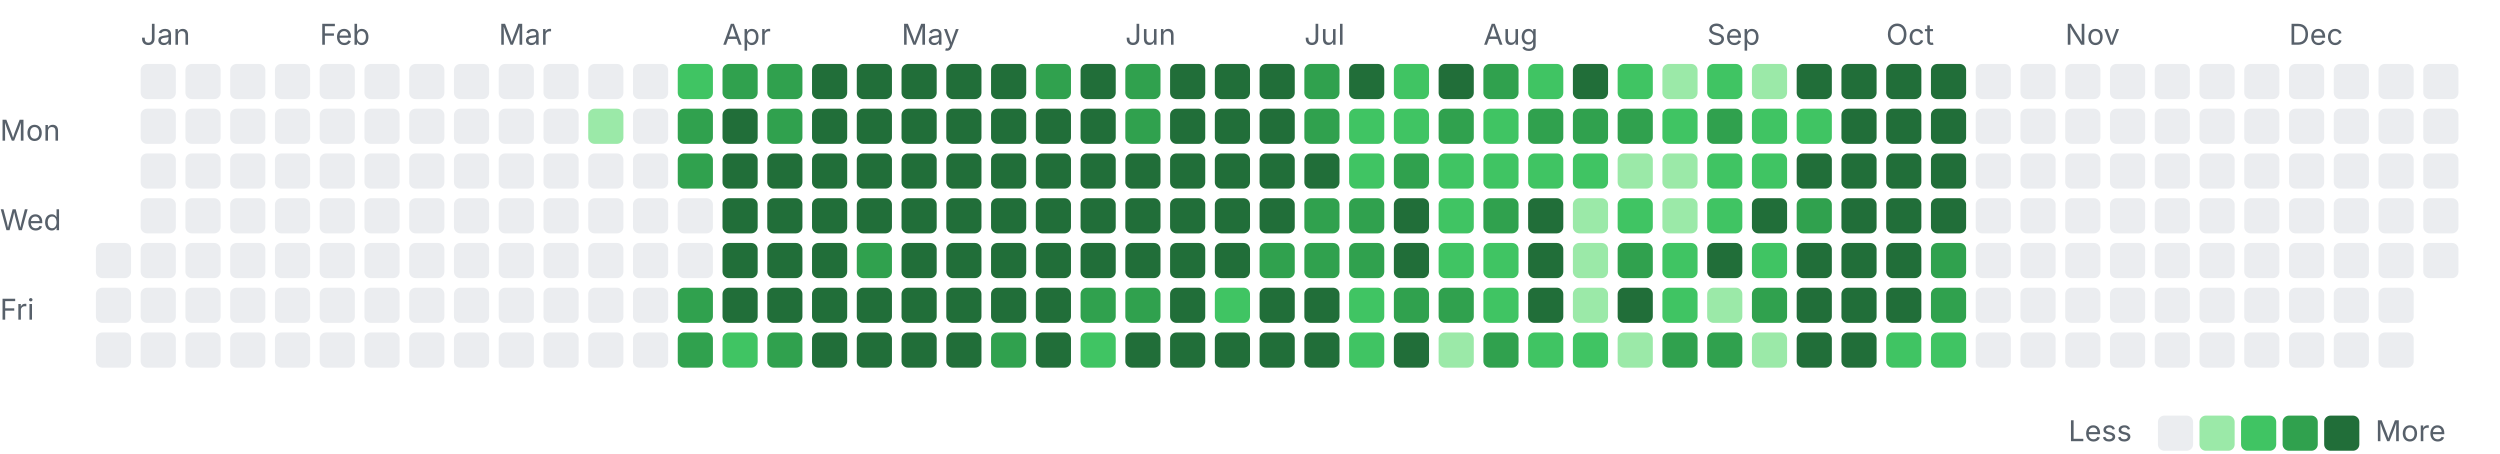
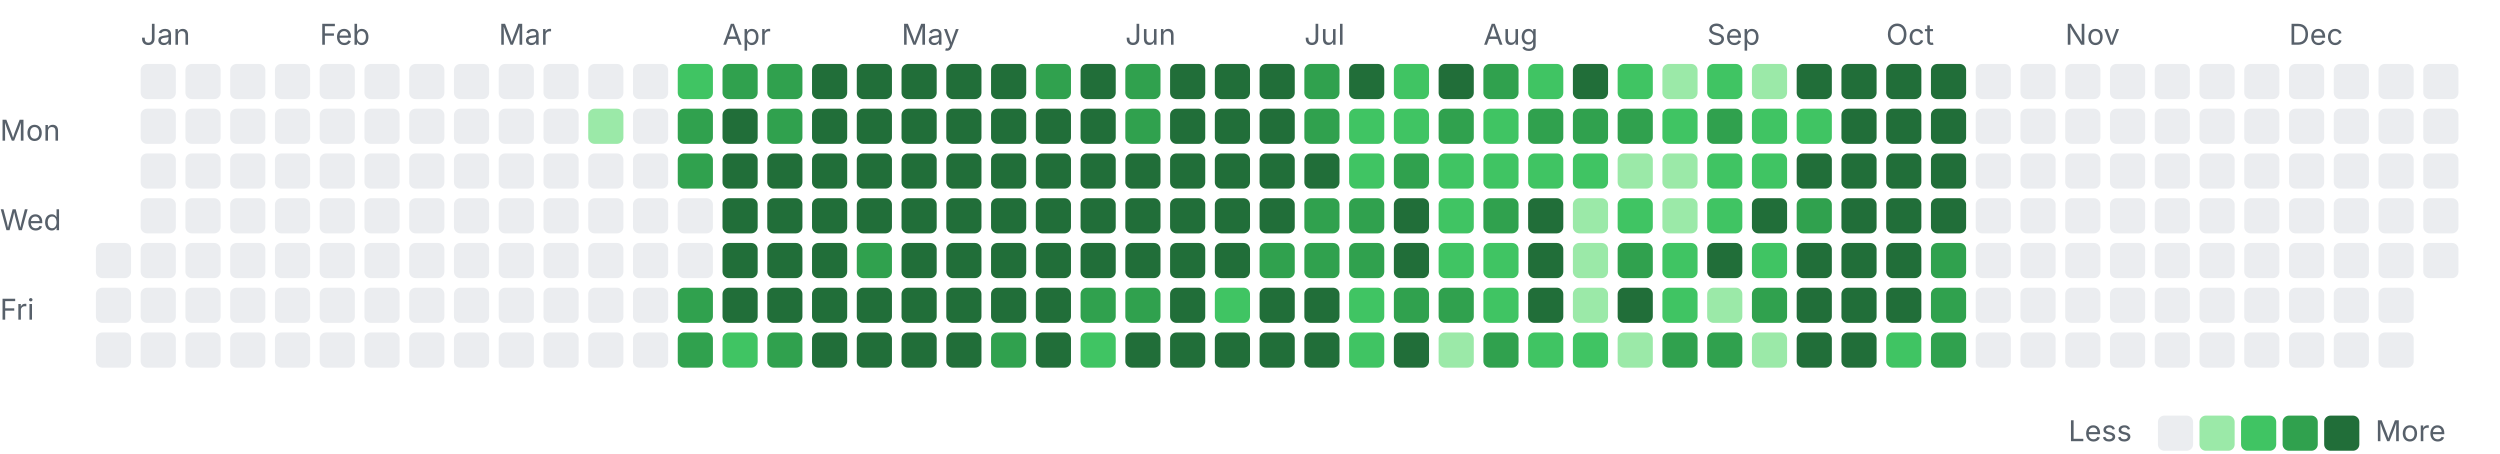
<svg xmlns="http://www.w3.org/2000/svg" width="782" height="142" viewBox="0 0 782 142">
  <style>.l0{fill:#ebedf0}.l1{fill:#9be9a8}.l2{fill:#40c463}.l3{fill:#30a14e}.l4{fill:#216e39} .lbl{fill:#57606a;font:9px -apple-system,Segoe UI,sans-serif}@media(prefers-color-scheme:dark){.l0{fill:#161b22}.l1{fill:#0e4429}.l2{fill:#006d32}.l3{fill:#26a641}.l4{fill:#39d353} .lbl{fill:#8b949e}}</style>
  <text class="lbl" x="44" y="14">Jan</text>
  <text class="lbl" x="100" y="14">Feb</text>
  <text class="lbl" x="156" y="14">Mar</text>
  <text class="lbl" x="226" y="14">Apr</text>
  <text class="lbl" x="282" y="14">May</text>
  <text class="lbl" x="352" y="14">Jun</text>
  <text class="lbl" x="408" y="14">Jul</text>
  <text class="lbl" x="464" y="14">Aug</text>
  <text class="lbl" x="534" y="14">Sep</text>
  <text class="lbl" x="590" y="14">Oct</text>
  <text class="lbl" x="646" y="14">Nov</text>
  <text class="lbl" x="716" y="14">Dec</text>
  <text class="lbl" x="0" y="44">Mon</text>
  <text class="lbl" x="0" y="72">Wed</text>
  <text class="lbl" x="0" y="100">Fri</text>
  <rect class="l0" x="30" y="76" width="11" height="11" rx="2" />
  <rect class="l0" x="30" y="90" width="11" height="11" rx="2" />
  <rect class="l0" x="30" y="104" width="11" height="11" rx="2" />
  <rect class="l0" x="44" y="20" width="11" height="11" rx="2" />
  <rect class="l0" x="44" y="34" width="11" height="11" rx="2" />
  <rect class="l0" x="44" y="48" width="11" height="11" rx="2" />
  <rect class="l0" x="44" y="62" width="11" height="11" rx="2" />
  <rect class="l0" x="44" y="76" width="11" height="11" rx="2" />
  <rect class="l0" x="44" y="90" width="11" height="11" rx="2" />
  <rect class="l0" x="44" y="104" width="11" height="11" rx="2" />
  <rect class="l0" x="58" y="20" width="11" height="11" rx="2" />
  <rect class="l0" x="58" y="34" width="11" height="11" rx="2" />
  <rect class="l0" x="58" y="48" width="11" height="11" rx="2" />
  <rect class="l0" x="58" y="62" width="11" height="11" rx="2" />
  <rect class="l0" x="58" y="76" width="11" height="11" rx="2" />
  <rect class="l0" x="58" y="90" width="11" height="11" rx="2" />
  <rect class="l0" x="58" y="104" width="11" height="11" rx="2" />
  <rect class="l0" x="72" y="20" width="11" height="11" rx="2" />
  <rect class="l0" x="72" y="34" width="11" height="11" rx="2" />
  <rect class="l0" x="72" y="48" width="11" height="11" rx="2" />
  <rect class="l0" x="72" y="62" width="11" height="11" rx="2" />
  <rect class="l0" x="72" y="76" width="11" height="11" rx="2" />
  <rect class="l0" x="72" y="90" width="11" height="11" rx="2" />
  <rect class="l0" x="72" y="104" width="11" height="11" rx="2" />
  <rect class="l0" x="86" y="20" width="11" height="11" rx="2" />
  <rect class="l0" x="86" y="34" width="11" height="11" rx="2" />
  <rect class="l0" x="86" y="48" width="11" height="11" rx="2" />
  <rect class="l0" x="86" y="62" width="11" height="11" rx="2" />
  <rect class="l0" x="86" y="76" width="11" height="11" rx="2" />
  <rect class="l0" x="86" y="90" width="11" height="11" rx="2" />
  <rect class="l0" x="86" y="104" width="11" height="11" rx="2" />
  <rect class="l0" x="100" y="20" width="11" height="11" rx="2" />
  <rect class="l0" x="100" y="34" width="11" height="11" rx="2" />
  <rect class="l0" x="100" y="48" width="11" height="11" rx="2" />
  <rect class="l0" x="100" y="62" width="11" height="11" rx="2" />
  <rect class="l0" x="100" y="76" width="11" height="11" rx="2" />
  <rect class="l0" x="100" y="90" width="11" height="11" rx="2" />
  <rect class="l0" x="100" y="104" width="11" height="11" rx="2" />
  <rect class="l0" x="114" y="20" width="11" height="11" rx="2" />
  <rect class="l0" x="114" y="34" width="11" height="11" rx="2" />
  <rect class="l0" x="114" y="48" width="11" height="11" rx="2" />
  <rect class="l0" x="114" y="62" width="11" height="11" rx="2" />
  <rect class="l0" x="114" y="76" width="11" height="11" rx="2" />
  <rect class="l0" x="114" y="90" width="11" height="11" rx="2" />
  <rect class="l0" x="114" y="104" width="11" height="11" rx="2" />
  <rect class="l0" x="128" y="20" width="11" height="11" rx="2" />
  <rect class="l0" x="128" y="34" width="11" height="11" rx="2" />
  <rect class="l0" x="128" y="48" width="11" height="11" rx="2" />
  <rect class="l0" x="128" y="62" width="11" height="11" rx="2" />
  <rect class="l0" x="128" y="76" width="11" height="11" rx="2" />
  <rect class="l0" x="128" y="90" width="11" height="11" rx="2" />
  <rect class="l0" x="128" y="104" width="11" height="11" rx="2" />
  <rect class="l0" x="142" y="20" width="11" height="11" rx="2" />
  <rect class="l0" x="142" y="34" width="11" height="11" rx="2" />
  <rect class="l0" x="142" y="48" width="11" height="11" rx="2" />
  <rect class="l0" x="142" y="62" width="11" height="11" rx="2" />
  <rect class="l0" x="142" y="76" width="11" height="11" rx="2" />
  <rect class="l0" x="142" y="90" width="11" height="11" rx="2" />
  <rect class="l0" x="142" y="104" width="11" height="11" rx="2" />
  <rect class="l0" x="156" y="20" width="11" height="11" rx="2" />
  <rect class="l0" x="156" y="34" width="11" height="11" rx="2" />
  <rect class="l0" x="156" y="48" width="11" height="11" rx="2" />
  <rect class="l0" x="156" y="62" width="11" height="11" rx="2" />
  <rect class="l0" x="156" y="76" width="11" height="11" rx="2" />
  <rect class="l0" x="156" y="90" width="11" height="11" rx="2" />
  <rect class="l0" x="156" y="104" width="11" height="11" rx="2" />
  <rect class="l0" x="170" y="20" width="11" height="11" rx="2" />
  <rect class="l0" x="170" y="34" width="11" height="11" rx="2" />
  <rect class="l0" x="170" y="48" width="11" height="11" rx="2" />
  <rect class="l0" x="170" y="62" width="11" height="11" rx="2" />
  <rect class="l0" x="170" y="76" width="11" height="11" rx="2" />
  <rect class="l0" x="170" y="90" width="11" height="11" rx="2" />
  <rect class="l0" x="170" y="104" width="11" height="11" rx="2" />
  <rect class="l0" x="184" y="20" width="11" height="11" rx="2" />
  <rect class="l1" x="184" y="34" width="11" height="11" rx="2" />
  <rect class="l0" x="184" y="48" width="11" height="11" rx="2" />
  <rect class="l0" x="184" y="62" width="11" height="11" rx="2" />
  <rect class="l0" x="184" y="76" width="11" height="11" rx="2" />
  <rect class="l0" x="184" y="90" width="11" height="11" rx="2" />
  <rect class="l0" x="184" y="104" width="11" height="11" rx="2" />
  <rect class="l0" x="198" y="20" width="11" height="11" rx="2" />
  <rect class="l0" x="198" y="34" width="11" height="11" rx="2" />
  <rect class="l0" x="198" y="48" width="11" height="11" rx="2" />
  <rect class="l0" x="198" y="62" width="11" height="11" rx="2" />
  <rect class="l0" x="198" y="76" width="11" height="11" rx="2" />
  <rect class="l0" x="198" y="90" width="11" height="11" rx="2" />
  <rect class="l0" x="198" y="104" width="11" height="11" rx="2" />
  <rect class="l2" x="212" y="20" width="11" height="11" rx="2" />
  <rect class="l3" x="212" y="34" width="11" height="11" rx="2" />
  <rect class="l3" x="212" y="48" width="11" height="11" rx="2" />
  <rect class="l0" x="212" y="62" width="11" height="11" rx="2" />
  <rect class="l0" x="212" y="76" width="11" height="11" rx="2" />
  <rect class="l3" x="212" y="90" width="11" height="11" rx="2" />
  <rect class="l3" x="212" y="104" width="11" height="11" rx="2" />
  <rect class="l3" x="226" y="20" width="11" height="11" rx="2" />
  <rect class="l4" x="226" y="34" width="11" height="11" rx="2" />
  <rect class="l4" x="226" y="48" width="11" height="11" rx="2" />
  <rect class="l4" x="226" y="62" width="11" height="11" rx="2" />
  <rect class="l4" x="226" y="76" width="11" height="11" rx="2" />
  <rect class="l4" x="226" y="90" width="11" height="11" rx="2" />
  <rect class="l2" x="226" y="104" width="11" height="11" rx="2" />
  <rect class="l3" x="240" y="20" width="11" height="11" rx="2" />
  <rect class="l3" x="240" y="34" width="11" height="11" rx="2" />
  <rect class="l4" x="240" y="48" width="11" height="11" rx="2" />
  <rect class="l4" x="240" y="62" width="11" height="11" rx="2" />
  <rect class="l4" x="240" y="76" width="11" height="11" rx="2" />
  <rect class="l4" x="240" y="90" width="11" height="11" rx="2" />
  <rect class="l3" x="240" y="104" width="11" height="11" rx="2" />
  <rect class="l4" x="254" y="20" width="11" height="11" rx="2" />
  <rect class="l4" x="254" y="34" width="11" height="11" rx="2" />
  <rect class="l4" x="254" y="48" width="11" height="11" rx="2" />
  <rect class="l4" x="254" y="62" width="11" height="11" rx="2" />
  <rect class="l4" x="254" y="76" width="11" height="11" rx="2" />
  <rect class="l4" x="254" y="90" width="11" height="11" rx="2" />
  <rect class="l4" x="254" y="104" width="11" height="11" rx="2" />
  <rect class="l4" x="268" y="20" width="11" height="11" rx="2" />
  <rect class="l4" x="268" y="34" width="11" height="11" rx="2" />
  <rect class="l4" x="268" y="48" width="11" height="11" rx="2" />
  <rect class="l4" x="268" y="62" width="11" height="11" rx="2" />
  <rect class="l3" x="268" y="76" width="11" height="11" rx="2" />
  <rect class="l4" x="268" y="90" width="11" height="11" rx="2" />
  <rect class="l4" x="268" y="104" width="11" height="11" rx="2" />
  <rect class="l4" x="282" y="20" width="11" height="11" rx="2" />
  <rect class="l4" x="282" y="34" width="11" height="11" rx="2" />
  <rect class="l4" x="282" y="48" width="11" height="11" rx="2" />
  <rect class="l4" x="282" y="62" width="11" height="11" rx="2" />
  <rect class="l4" x="282" y="76" width="11" height="11" rx="2" />
  <rect class="l4" x="282" y="90" width="11" height="11" rx="2" />
  <rect class="l4" x="282" y="104" width="11" height="11" rx="2" />
  <rect class="l4" x="296" y="20" width="11" height="11" rx="2" />
  <rect class="l4" x="296" y="34" width="11" height="11" rx="2" />
  <rect class="l4" x="296" y="48" width="11" height="11" rx="2" />
  <rect class="l4" x="296" y="62" width="11" height="11" rx="2" />
  <rect class="l4" x="296" y="76" width="11" height="11" rx="2" />
  <rect class="l4" x="296" y="90" width="11" height="11" rx="2" />
  <rect class="l4" x="296" y="104" width="11" height="11" rx="2" />
  <rect class="l4" x="310" y="20" width="11" height="11" rx="2" />
  <rect class="l4" x="310" y="34" width="11" height="11" rx="2" />
  <rect class="l4" x="310" y="48" width="11" height="11" rx="2" />
  <rect class="l4" x="310" y="62" width="11" height="11" rx="2" />
  <rect class="l4" x="310" y="76" width="11" height="11" rx="2" />
  <rect class="l4" x="310" y="90" width="11" height="11" rx="2" />
  <rect class="l3" x="310" y="104" width="11" height="11" rx="2" />
  <rect class="l3" x="324" y="20" width="11" height="11" rx="2" />
  <rect class="l4" x="324" y="34" width="11" height="11" rx="2" />
  <rect class="l4" x="324" y="48" width="11" height="11" rx="2" />
  <rect class="l4" x="324" y="62" width="11" height="11" rx="2" />
  <rect class="l4" x="324" y="76" width="11" height="11" rx="2" />
  <rect class="l4" x="324" y="90" width="11" height="11" rx="2" />
  <rect class="l4" x="324" y="104" width="11" height="11" rx="2" />
  <rect class="l4" x="338" y="20" width="11" height="11" rx="2" />
  <rect class="l4" x="338" y="34" width="11" height="11" rx="2" />
  <rect class="l4" x="338" y="48" width="11" height="11" rx="2" />
  <rect class="l4" x="338" y="62" width="11" height="11" rx="2" />
  <rect class="l4" x="338" y="76" width="11" height="11" rx="2" />
  <rect class="l3" x="338" y="90" width="11" height="11" rx="2" />
  <rect class="l2" x="338" y="104" width="11" height="11" rx="2" />
  <rect class="l3" x="352" y="20" width="11" height="11" rx="2" />
  <rect class="l3" x="352" y="34" width="11" height="11" rx="2" />
  <rect class="l4" x="352" y="48" width="11" height="11" rx="2" />
  <rect class="l4" x="352" y="62" width="11" height="11" rx="2" />
  <rect class="l4" x="352" y="76" width="11" height="11" rx="2" />
  <rect class="l3" x="352" y="90" width="11" height="11" rx="2" />
  <rect class="l4" x="352" y="104" width="11" height="11" rx="2" />
  <rect class="l4" x="366" y="20" width="11" height="11" rx="2" />
  <rect class="l4" x="366" y="34" width="11" height="11" rx="2" />
  <rect class="l4" x="366" y="48" width="11" height="11" rx="2" />
  <rect class="l4" x="366" y="62" width="11" height="11" rx="2" />
  <rect class="l4" x="366" y="76" width="11" height="11" rx="2" />
  <rect class="l4" x="366" y="90" width="11" height="11" rx="2" />
  <rect class="l4" x="366" y="104" width="11" height="11" rx="2" />
  <rect class="l4" x="380" y="20" width="11" height="11" rx="2" />
  <rect class="l4" x="380" y="34" width="11" height="11" rx="2" />
  <rect class="l4" x="380" y="48" width="11" height="11" rx="2" />
  <rect class="l4" x="380" y="62" width="11" height="11" rx="2" />
  <rect class="l4" x="380" y="76" width="11" height="11" rx="2" />
  <rect class="l2" x="380" y="90" width="11" height="11" rx="2" />
  <rect class="l4" x="380" y="104" width="11" height="11" rx="2" />
  <rect class="l4" x="394" y="20" width="11" height="11" rx="2" />
  <rect class="l4" x="394" y="34" width="11" height="11" rx="2" />
  <rect class="l4" x="394" y="48" width="11" height="11" rx="2" />
  <rect class="l4" x="394" y="62" width="11" height="11" rx="2" />
  <rect class="l3" x="394" y="76" width="11" height="11" rx="2" />
  <rect class="l4" x="394" y="90" width="11" height="11" rx="2" />
  <rect class="l4" x="394" y="104" width="11" height="11" rx="2" />
  <rect class="l3" x="408" y="20" width="11" height="11" rx="2" />
  <rect class="l3" x="408" y="34" width="11" height="11" rx="2" />
  <rect class="l4" x="408" y="48" width="11" height="11" rx="2" />
  <rect class="l3" x="408" y="62" width="11" height="11" rx="2" />
  <rect class="l3" x="408" y="76" width="11" height="11" rx="2" />
  <rect class="l4" x="408" y="90" width="11" height="11" rx="2" />
  <rect class="l4" x="408" y="104" width="11" height="11" rx="2" />
  <rect class="l4" x="422" y="20" width="11" height="11" rx="2" />
  <rect class="l2" x="422" y="34" width="11" height="11" rx="2" />
  <rect class="l2" x="422" y="48" width="11" height="11" rx="2" />
  <rect class="l3" x="422" y="62" width="11" height="11" rx="2" />
  <rect class="l3" x="422" y="76" width="11" height="11" rx="2" />
  <rect class="l2" x="422" y="90" width="11" height="11" rx="2" />
  <rect class="l2" x="422" y="104" width="11" height="11" rx="2" />
  <rect class="l2" x="436" y="20" width="11" height="11" rx="2" />
  <rect class="l2" x="436" y="34" width="11" height="11" rx="2" />
  <rect class="l3" x="436" y="48" width="11" height="11" rx="2" />
  <rect class="l4" x="436" y="62" width="11" height="11" rx="2" />
  <rect class="l4" x="436" y="76" width="11" height="11" rx="2" />
  <rect class="l3" x="436" y="90" width="11" height="11" rx="2" />
  <rect class="l4" x="436" y="104" width="11" height="11" rx="2" />
  <rect class="l4" x="450" y="20" width="11" height="11" rx="2" />
  <rect class="l3" x="450" y="34" width="11" height="11" rx="2" />
  <rect class="l2" x="450" y="48" width="11" height="11" rx="2" />
  <rect class="l2" x="450" y="62" width="11" height="11" rx="2" />
  <rect class="l2" x="450" y="76" width="11" height="11" rx="2" />
  <rect class="l3" x="450" y="90" width="11" height="11" rx="2" />
  <rect class="l1" x="450" y="104" width="11" height="11" rx="2" />
  <rect class="l3" x="464" y="20" width="11" height="11" rx="2" />
  <rect class="l2" x="464" y="34" width="11" height="11" rx="2" />
  <rect class="l2" x="464" y="48" width="11" height="11" rx="2" />
  <rect class="l3" x="464" y="62" width="11" height="11" rx="2" />
  <rect class="l2" x="464" y="76" width="11" height="11" rx="2" />
  <rect class="l2" x="464" y="90" width="11" height="11" rx="2" />
  <rect class="l3" x="464" y="104" width="11" height="11" rx="2" />
  <rect class="l2" x="478" y="20" width="11" height="11" rx="2" />
  <rect class="l3" x="478" y="34" width="11" height="11" rx="2" />
  <rect class="l2" x="478" y="48" width="11" height="11" rx="2" />
  <rect class="l4" x="478" y="62" width="11" height="11" rx="2" />
  <rect class="l4" x="478" y="76" width="11" height="11" rx="2" />
  <rect class="l4" x="478" y="90" width="11" height="11" rx="2" />
  <rect class="l2" x="478" y="104" width="11" height="11" rx="2" />
  <rect class="l4" x="492" y="20" width="11" height="11" rx="2" />
  <rect class="l3" x="492" y="34" width="11" height="11" rx="2" />
  <rect class="l2" x="492" y="48" width="11" height="11" rx="2" />
  <rect class="l1" x="492" y="62" width="11" height="11" rx="2" />
  <rect class="l1" x="492" y="76" width="11" height="11" rx="2" />
  <rect class="l1" x="492" y="90" width="11" height="11" rx="2" />
  <rect class="l2" x="492" y="104" width="11" height="11" rx="2" />
  <rect class="l2" x="506" y="20" width="11" height="11" rx="2" />
  <rect class="l3" x="506" y="34" width="11" height="11" rx="2" />
  <rect class="l1" x="506" y="48" width="11" height="11" rx="2" />
  <rect class="l2" x="506" y="62" width="11" height="11" rx="2" />
  <rect class="l3" x="506" y="76" width="11" height="11" rx="2" />
  <rect class="l4" x="506" y="90" width="11" height="11" rx="2" />
  <rect class="l1" x="506" y="104" width="11" height="11" rx="2" />
  <rect class="l1" x="520" y="20" width="11" height="11" rx="2" />
  <rect class="l2" x="520" y="34" width="11" height="11" rx="2" />
  <rect class="l1" x="520" y="48" width="11" height="11" rx="2" />
  <rect class="l1" x="520" y="62" width="11" height="11" rx="2" />
  <rect class="l2" x="520" y="76" width="11" height="11" rx="2" />
  <rect class="l2" x="520" y="90" width="11" height="11" rx="2" />
  <rect class="l3" x="520" y="104" width="11" height="11" rx="2" />
  <rect class="l2" x="534" y="20" width="11" height="11" rx="2" />
  <rect class="l3" x="534" y="34" width="11" height="11" rx="2" />
  <rect class="l2" x="534" y="48" width="11" height="11" rx="2" />
  <rect class="l2" x="534" y="62" width="11" height="11" rx="2" />
  <rect class="l4" x="534" y="76" width="11" height="11" rx="2" />
  <rect class="l1" x="534" y="90" width="11" height="11" rx="2" />
  <rect class="l3" x="534" y="104" width="11" height="11" rx="2" />
  <rect class="l1" x="548" y="20" width="11" height="11" rx="2" />
  <rect class="l2" x="548" y="34" width="11" height="11" rx="2" />
  <rect class="l2" x="548" y="48" width="11" height="11" rx="2" />
  <rect class="l4" x="548" y="62" width="11" height="11" rx="2" />
  <rect class="l2" x="548" y="76" width="11" height="11" rx="2" />
  <rect class="l3" x="548" y="90" width="11" height="11" rx="2" />
  <rect class="l1" x="548" y="104" width="11" height="11" rx="2" />
  <rect class="l4" x="562" y="20" width="11" height="11" rx="2" />
  <rect class="l2" x="562" y="34" width="11" height="11" rx="2" />
  <rect class="l4" x="562" y="48" width="11" height="11" rx="2" />
  <rect class="l3" x="562" y="62" width="11" height="11" rx="2" />
  <rect class="l4" x="562" y="76" width="11" height="11" rx="2" />
  <rect class="l4" x="562" y="90" width="11" height="11" rx="2" />
  <rect class="l4" x="562" y="104" width="11" height="11" rx="2" />
  <rect class="l4" x="576" y="20" width="11" height="11" rx="2" />
  <rect class="l4" x="576" y="34" width="11" height="11" rx="2" />
  <rect class="l4" x="576" y="48" width="11" height="11" rx="2" />
  <rect class="l4" x="576" y="62" width="11" height="11" rx="2" />
  <rect class="l4" x="576" y="76" width="11" height="11" rx="2" />
  <rect class="l4" x="576" y="90" width="11" height="11" rx="2" />
  <rect class="l4" x="576" y="104" width="11" height="11" rx="2" />
  <rect class="l4" x="590" y="20" width="11" height="11" rx="2" />
  <rect class="l4" x="590" y="34" width="11" height="11" rx="2" />
  <rect class="l4" x="590" y="48" width="11" height="11" rx="2" />
  <rect class="l4" x="590" y="62" width="11" height="11" rx="2" />
  <rect class="l4" x="590" y="76" width="11" height="11" rx="2" />
  <rect class="l4" x="590" y="90" width="11" height="11" rx="2" />
  <rect class="l2" x="590" y="104" width="11" height="11" rx="2" />
  <rect class="l4" x="604" y="20" width="11" height="11" rx="2" />
  <rect class="l4" x="604" y="34" width="11" height="11" rx="2" />
  <rect class="l4" x="604" y="48" width="11" height="11" rx="2" />
  <rect class="l4" x="604" y="62" width="11" height="11" rx="2" />
  <rect class="l3" x="604" y="76" width="11" height="11" rx="2" />
  <rect class="l3" x="604" y="90" width="11" height="11" rx="2" />
-   <rect class="l2" x="604" y="104" width="11" height="11" rx="2" />
+   <rect class="l3" x="604" y="104" width="11" height="11" rx="2" />
  <rect class="l0" x="618" y="20" width="11" height="11" rx="2" />
  <rect class="l0" x="618" y="34" width="11" height="11" rx="2" />
  <rect class="l0" x="618" y="48" width="11" height="11" rx="2" />
  <rect class="l0" x="618" y="62" width="11" height="11" rx="2" />
  <rect class="l0" x="618" y="76" width="11" height="11" rx="2" />
  <rect class="l0" x="618" y="90" width="11" height="11" rx="2" />
  <rect class="l0" x="618" y="104" width="11" height="11" rx="2" />
  <rect class="l0" x="632" y="20" width="11" height="11" rx="2" />
  <rect class="l0" x="632" y="34" width="11" height="11" rx="2" />
  <rect class="l0" x="632" y="48" width="11" height="11" rx="2" />
  <rect class="l0" x="632" y="62" width="11" height="11" rx="2" />
  <rect class="l0" x="632" y="76" width="11" height="11" rx="2" />
  <rect class="l0" x="632" y="90" width="11" height="11" rx="2" />
  <rect class="l0" x="632" y="104" width="11" height="11" rx="2" />
  <rect class="l0" x="646" y="20" width="11" height="11" rx="2" />
  <rect class="l0" x="646" y="34" width="11" height="11" rx="2" />
  <rect class="l0" x="646" y="48" width="11" height="11" rx="2" />
  <rect class="l0" x="646" y="62" width="11" height="11" rx="2" />
  <rect class="l0" x="646" y="76" width="11" height="11" rx="2" />
  <rect class="l0" x="646" y="90" width="11" height="11" rx="2" />
  <rect class="l0" x="646" y="104" width="11" height="11" rx="2" />
  <rect class="l0" x="660" y="20" width="11" height="11" rx="2" />
  <rect class="l0" x="660" y="34" width="11" height="11" rx="2" />
  <rect class="l0" x="660" y="48" width="11" height="11" rx="2" />
  <rect class="l0" x="660" y="62" width="11" height="11" rx="2" />
  <rect class="l0" x="660" y="76" width="11" height="11" rx="2" />
  <rect class="l0" x="660" y="90" width="11" height="11" rx="2" />
  <rect class="l0" x="660" y="104" width="11" height="11" rx="2" />
  <rect class="l0" x="674" y="20" width="11" height="11" rx="2" />
  <rect class="l0" x="674" y="34" width="11" height="11" rx="2" />
  <rect class="l0" x="674" y="48" width="11" height="11" rx="2" />
  <rect class="l0" x="674" y="62" width="11" height="11" rx="2" />
  <rect class="l0" x="674" y="76" width="11" height="11" rx="2" />
  <rect class="l0" x="674" y="90" width="11" height="11" rx="2" />
  <rect class="l0" x="674" y="104" width="11" height="11" rx="2" />
  <rect class="l0" x="688" y="20" width="11" height="11" rx="2" />
  <rect class="l0" x="688" y="34" width="11" height="11" rx="2" />
  <rect class="l0" x="688" y="48" width="11" height="11" rx="2" />
  <rect class="l0" x="688" y="62" width="11" height="11" rx="2" />
  <rect class="l0" x="688" y="76" width="11" height="11" rx="2" />
  <rect class="l0" x="688" y="90" width="11" height="11" rx="2" />
  <rect class="l0" x="688" y="104" width="11" height="11" rx="2" />
  <rect class="l0" x="702" y="20" width="11" height="11" rx="2" />
  <rect class="l0" x="702" y="34" width="11" height="11" rx="2" />
  <rect class="l0" x="702" y="48" width="11" height="11" rx="2" />
  <rect class="l0" x="702" y="62" width="11" height="11" rx="2" />
  <rect class="l0" x="702" y="76" width="11" height="11" rx="2" />
  <rect class="l0" x="702" y="90" width="11" height="11" rx="2" />
  <rect class="l0" x="702" y="104" width="11" height="11" rx="2" />
  <rect class="l0" x="716" y="20" width="11" height="11" rx="2" />
  <rect class="l0" x="716" y="34" width="11" height="11" rx="2" />
  <rect class="l0" x="716" y="48" width="11" height="11" rx="2" />
  <rect class="l0" x="716" y="62" width="11" height="11" rx="2" />
  <rect class="l0" x="716" y="76" width="11" height="11" rx="2" />
  <rect class="l0" x="716" y="90" width="11" height="11" rx="2" />
  <rect class="l0" x="716" y="104" width="11" height="11" rx="2" />
  <rect class="l0" x="730" y="20" width="11" height="11" rx="2" />
  <rect class="l0" x="730" y="34" width="11" height="11" rx="2" />
  <rect class="l0" x="730" y="48" width="11" height="11" rx="2" />
  <rect class="l0" x="730" y="62" width="11" height="11" rx="2" />
  <rect class="l0" x="730" y="76" width="11" height="11" rx="2" />
  <rect class="l0" x="730" y="90" width="11" height="11" rx="2" />
  <rect class="l0" x="730" y="104" width="11" height="11" rx="2" />
  <rect class="l0" x="744" y="20" width="11" height="11" rx="2" />
  <rect class="l0" x="744" y="34" width="11" height="11" rx="2" />
  <rect class="l0" x="744" y="48" width="11" height="11" rx="2" />
  <rect class="l0" x="744" y="62" width="11" height="11" rx="2" />
  <rect class="l0" x="744" y="76" width="11" height="11" rx="2" />
  <rect class="l0" x="744" y="90" width="11" height="11" rx="2" />
  <rect class="l0" x="744" y="104" width="11" height="11" rx="2" />
  <rect class="l0" x="758" y="20" width="11" height="11" rx="2" />
  <rect class="l0" x="758" y="34" width="11" height="11" rx="2" />
  <rect class="l0" x="758" y="48" width="11" height="11" rx="2" />
  <rect class="l0" x="758" y="62" width="11" height="11" rx="2" />
  <rect class="l0" x="758" y="76" width="11" height="11" rx="2" />
  <text class="lbl" x="647" y="138">Less</text>
  <rect class="l0" x="675" y="130" width="11" height="11" rx="2" />
  <rect class="l1" x="688" y="130" width="11" height="11" rx="2" />
  <rect class="l2" x="701" y="130" width="11" height="11" rx="2" />
  <rect class="l3" x="714" y="130" width="11" height="11" rx="2" />
  <rect class="l4" x="727" y="130" width="11" height="11" rx="2" />
  <text class="lbl" x="743" y="138">More</text>
</svg>
